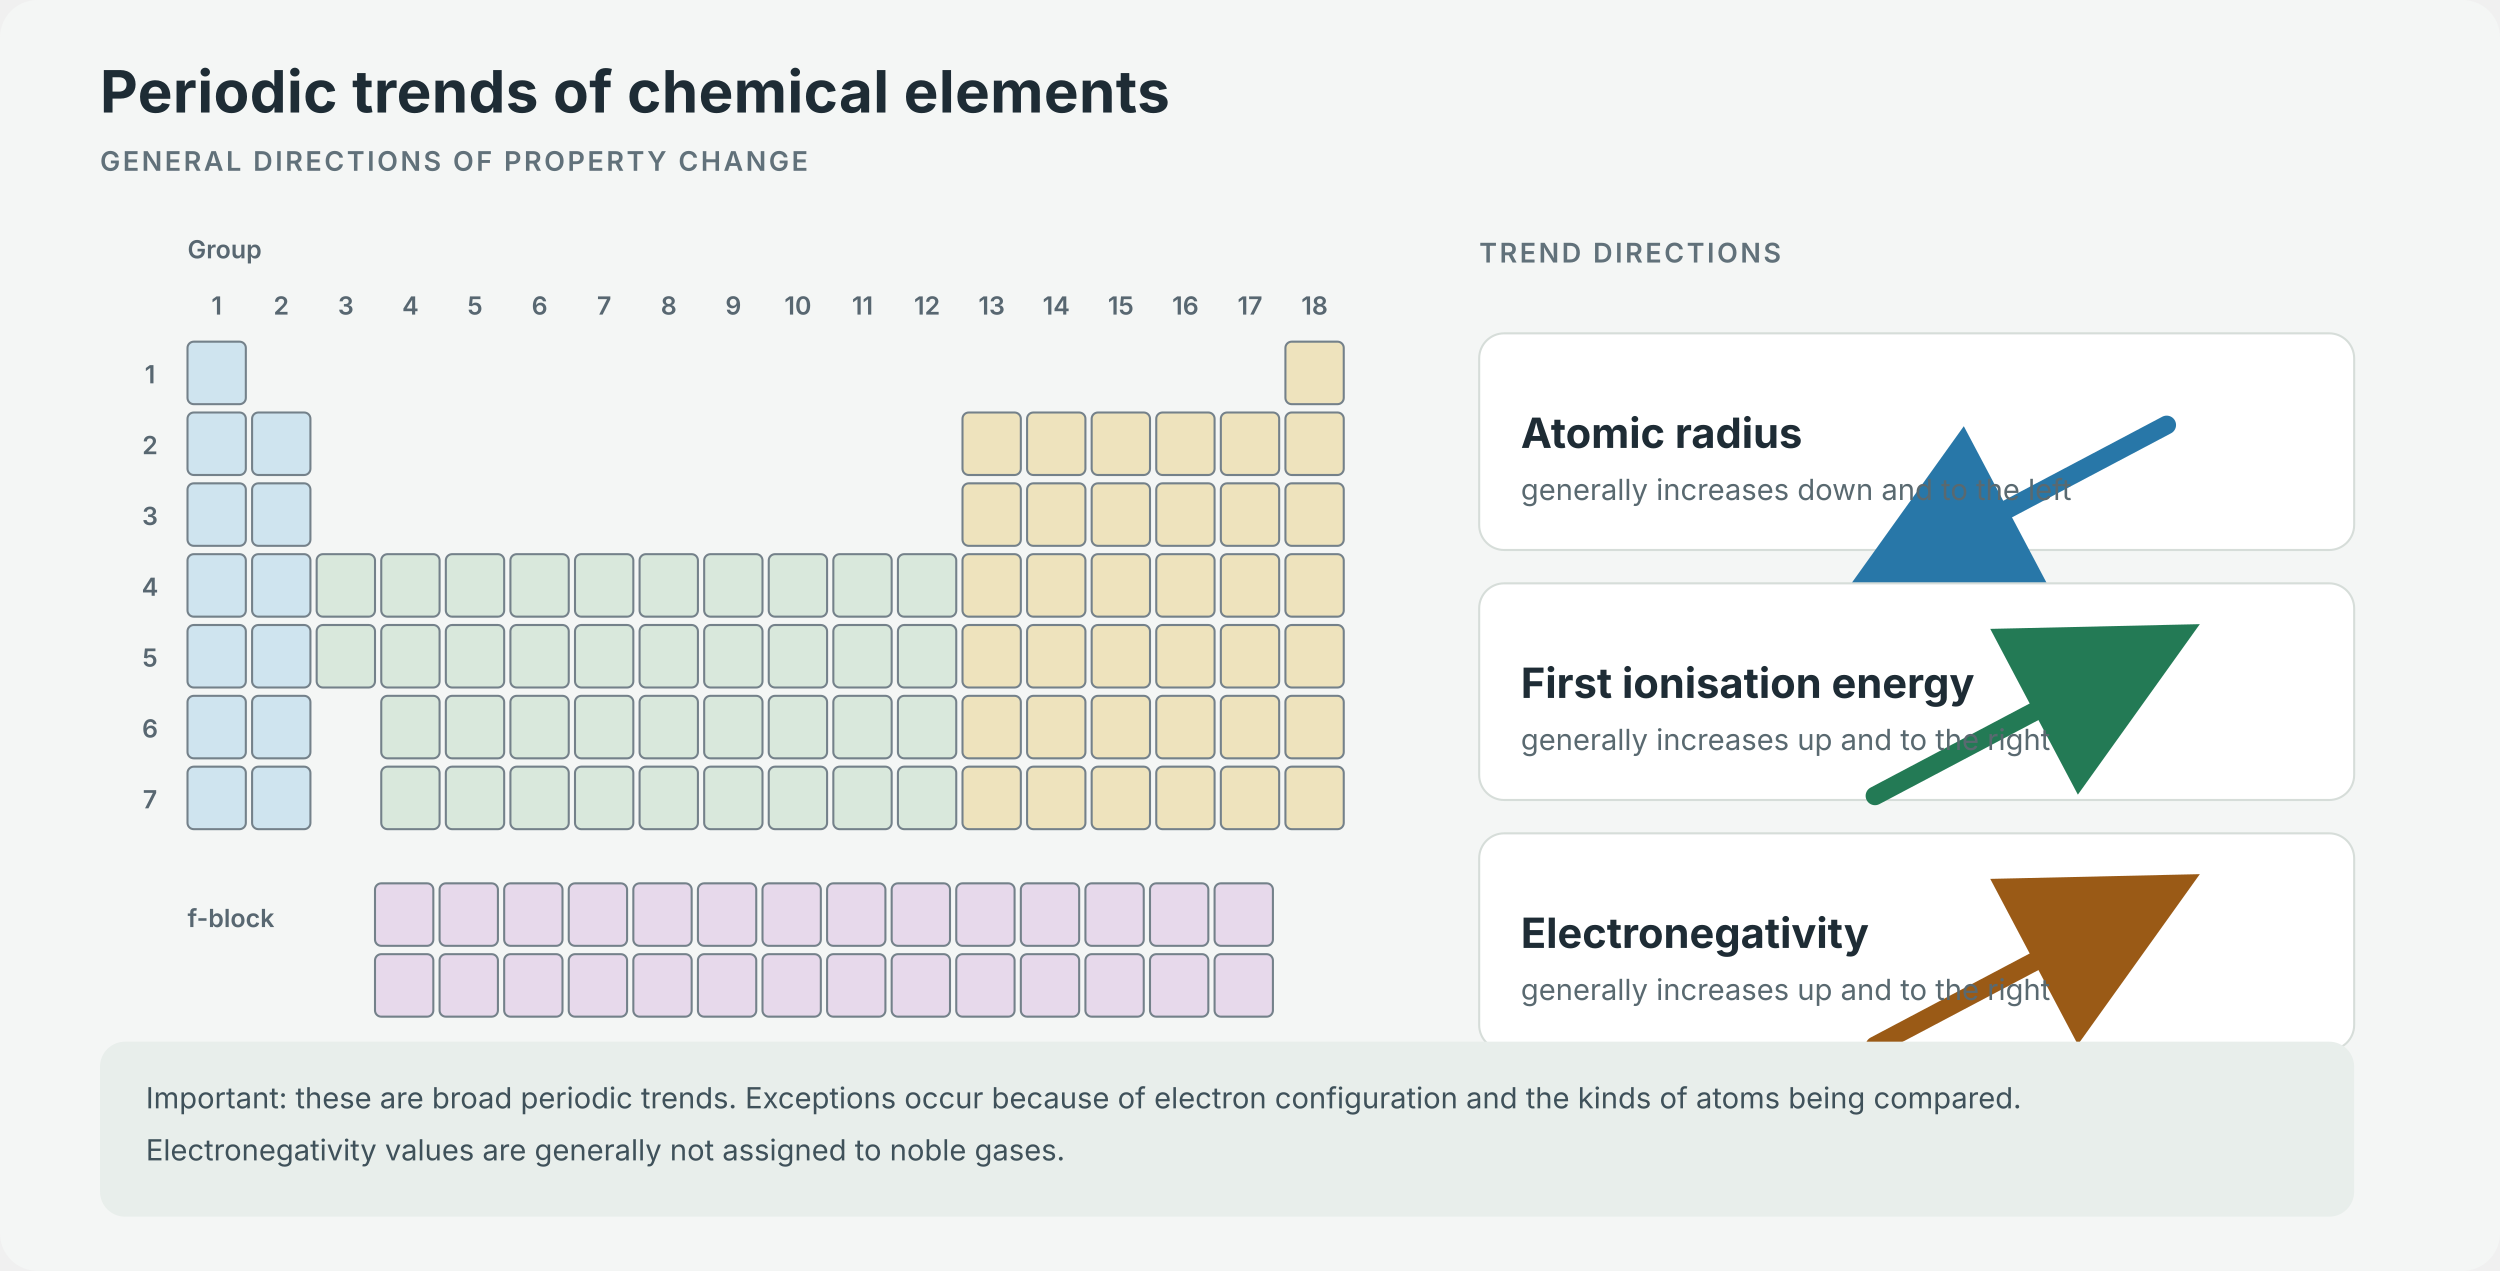
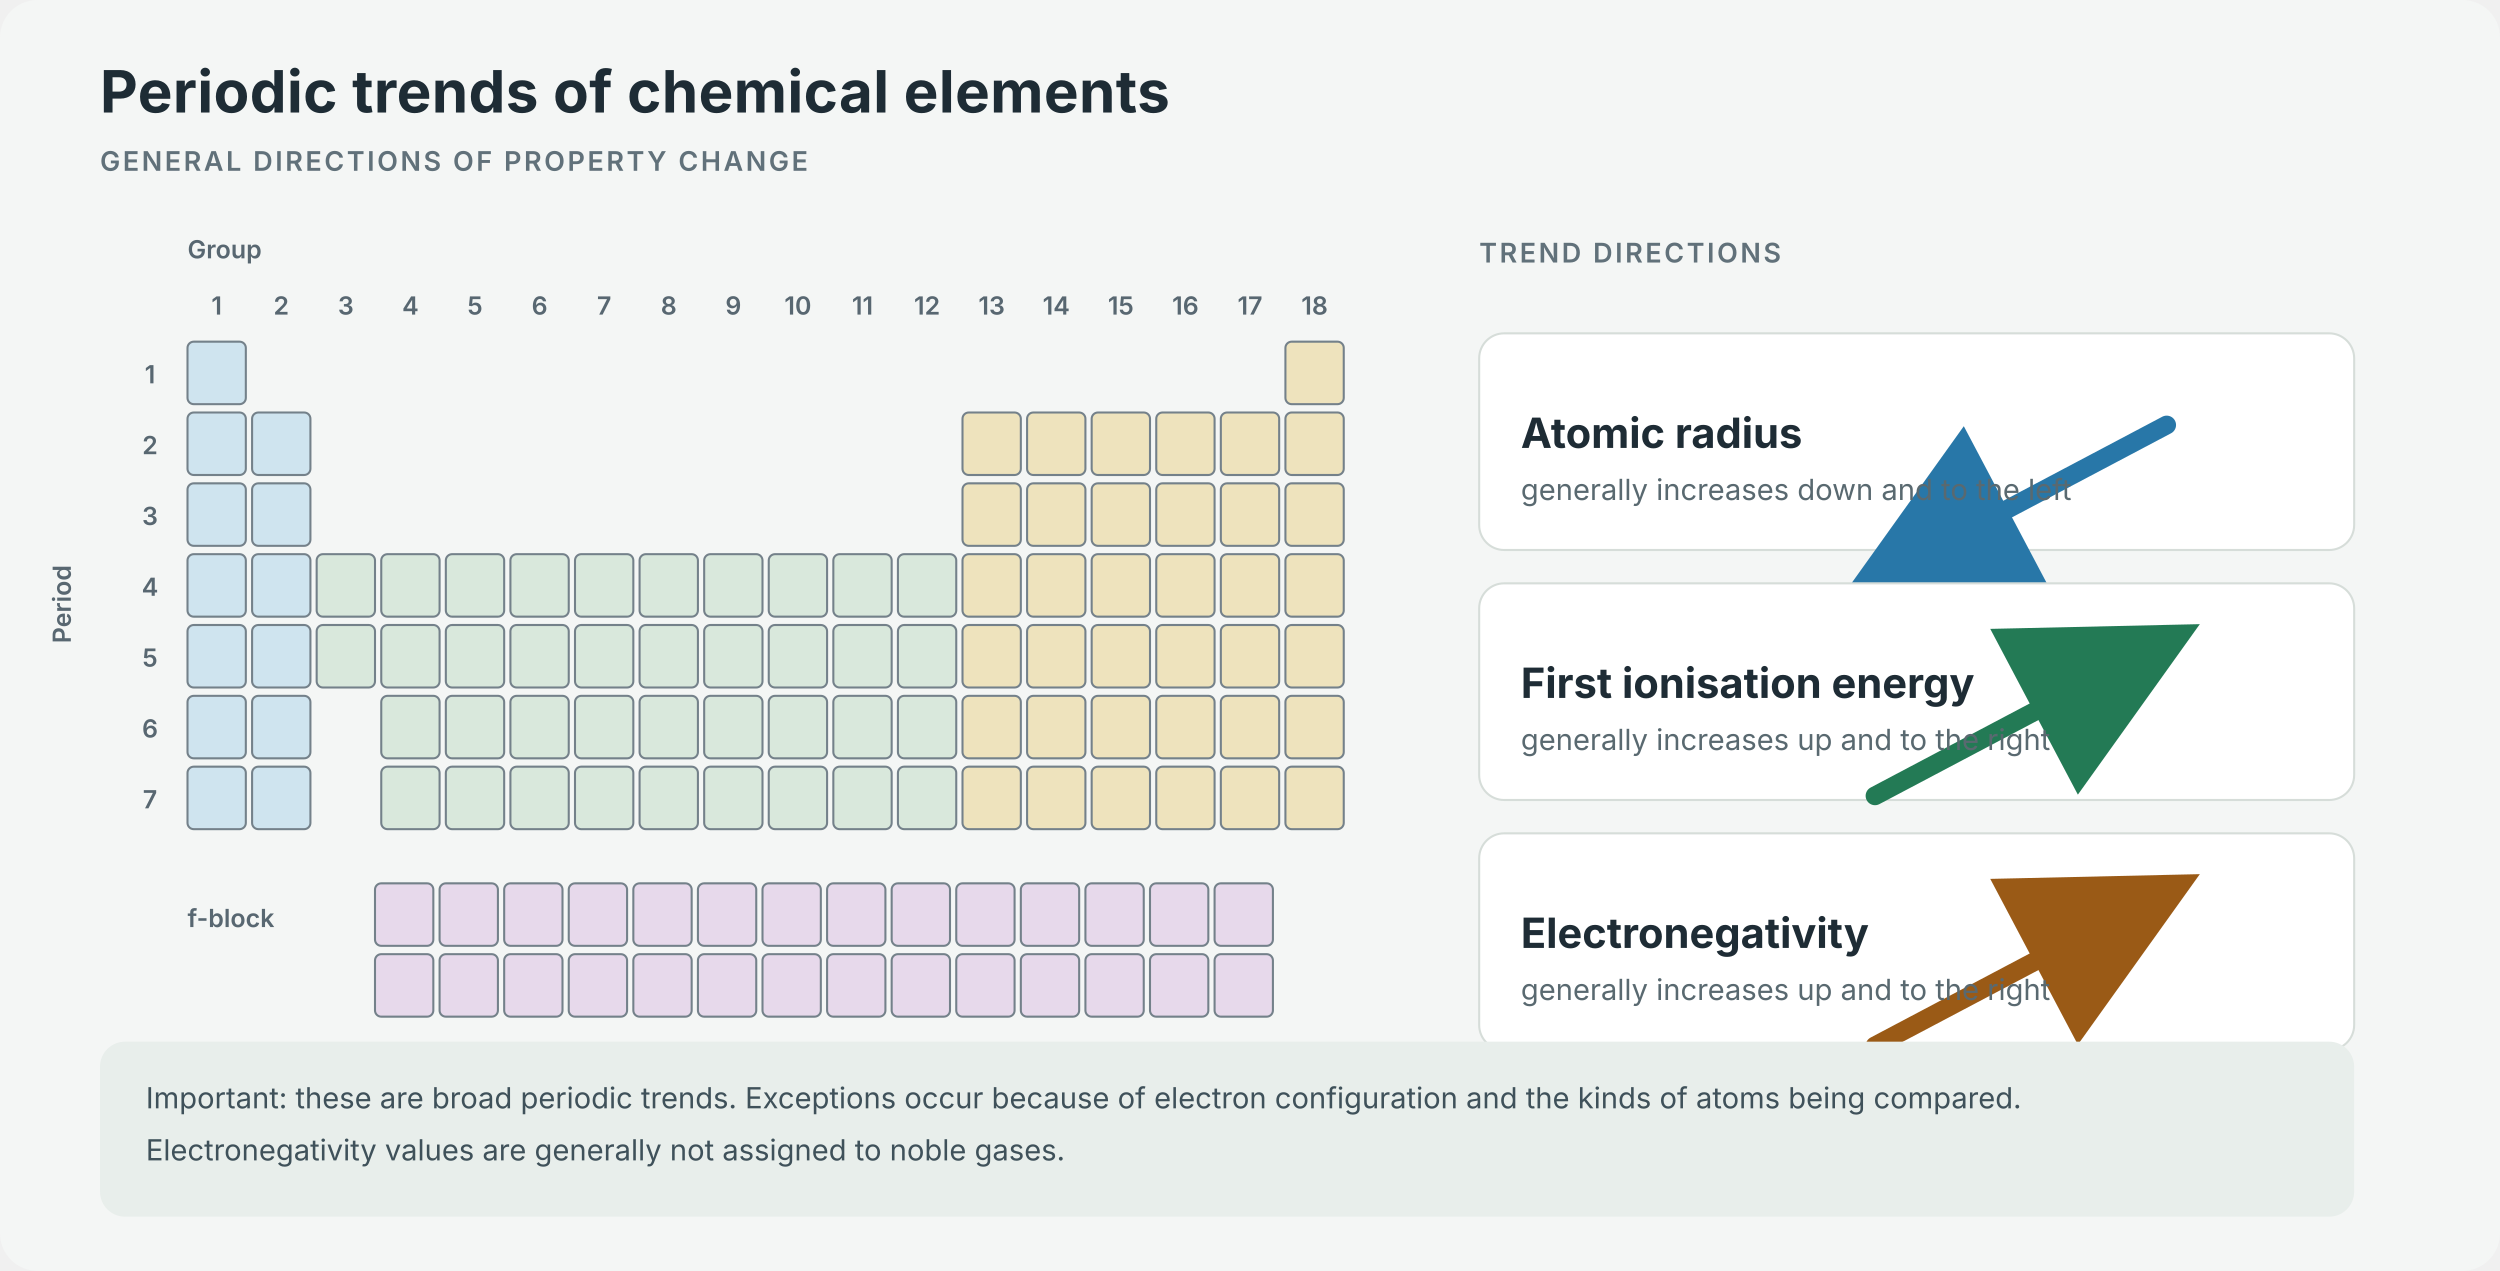
<svg xmlns="http://www.w3.org/2000/svg" viewBox="0 0 1200 610" role="img" aria-labelledby="title desc">
  <defs>
    <marker id="blueArrow" markerWidth="10" markerHeight="10" refX="8" refY="5" orient="auto">
      <path d="M0 0 L10 5 L0 10 Z" fill="#2877a8" />
    </marker>
    <marker id="greenArrow" markerWidth="10" markerHeight="10" refX="8" refY="5" orient="auto">
      <path d="M0 0 L10 5 L0 10 Z" fill="#237a55" />
    </marker>
    <marker id="goldArrow" markerWidth="10" markerHeight="10" refX="8" refY="5" orient="auto">
      <path d="M0 0 L10 5 L0 10 Z" fill="#9a5a16" />
    </marker>
    <style>
  text{font-family:Inter,Arial,sans-serif;fill:#1e2c35}
  .heading{font-size:28px;font-weight:700;letter-spacing:.2px}
  .subtitle{font-size:13px;font-weight:600;letter-spacing:1.2px;fill:#61717a}
  .tiny{font-size:12px;font-weight:600;fill:#586771}
  .label{font-size:20px;font-weight:700}
  .sub{font-size:14px;fill:#596970}
  .note{font-size:14px;fill:#3f515a}
 </style>
  </defs>
  <rect width="1200" height="610" rx="18" fill="#f4f6f5" />
  <text x="48" y="54" class="heading">Periodic trends of chemical elements</text>
  <text x="48" y="82" class="subtitle">GENERAL DIRECTIONS OF PROPERTY CHANGE</text>
  <text x="90" y="124" class="tiny">Group</text>
+   <text x="34" y="290" transform="rotate(-90 34 290)" class="tiny" text-anchor="middle">Period</text>
  <text x="104" y="151" class="tiny" text-anchor="middle">1</text>
  <text x="135" y="151" class="tiny" text-anchor="middle">2</text>
  <text x="166" y="151" class="tiny" text-anchor="middle">3</text>
  <text x="197" y="151" class="tiny" text-anchor="middle">4</text>
  <text x="228" y="151" class="tiny" text-anchor="middle">5</text>
  <text x="259" y="151" class="tiny" text-anchor="middle">6</text>
  <text x="290" y="151" class="tiny" text-anchor="middle">7</text>
  <text x="321" y="151" class="tiny" text-anchor="middle">8</text>
  <text x="352" y="151" class="tiny" text-anchor="middle">9</text>
  <text x="383" y="151" class="tiny" text-anchor="middle">10</text>
  <text x="414" y="151" class="tiny" text-anchor="middle">11</text>
  <text x="445" y="151" class="tiny" text-anchor="middle">12</text>
  <text x="476" y="151" class="tiny" text-anchor="middle">13</text>
  <text x="507" y="151" class="tiny" text-anchor="middle">14</text>
  <text x="538" y="151" class="tiny" text-anchor="middle">15</text>
  <text x="569" y="151" class="tiny" text-anchor="middle">16</text>
  <text x="600" y="151" class="tiny" text-anchor="middle">17</text>
  <text x="631" y="151" class="tiny" text-anchor="middle">18</text>
  <text x="72" y="184" class="tiny" text-anchor="middle">1</text>
  <text x="72" y="218" class="tiny" text-anchor="middle">2</text>
  <text x="72" y="252" class="tiny" text-anchor="middle">3</text>
  <text x="72" y="286" class="tiny" text-anchor="middle">4</text>
  <text x="72" y="320" class="tiny" text-anchor="middle">5</text>
  <text x="72" y="354" class="tiny" text-anchor="middle">6</text>
  <text x="72" y="388" class="tiny" text-anchor="middle">7</text>
  <rect x="90" y="164" width="28" height="30" rx="3" fill="#cfe4ef" stroke="#74818a" stroke-width="1" />
  <rect x="617" y="164" width="28" height="30" rx="3" fill="#eee3bd" stroke="#74818a" stroke-width="1" />
  <rect x="90" y="198" width="28" height="30" rx="3" fill="#cfe4ef" stroke="#74818a" stroke-width="1" />
  <rect x="121" y="198" width="28" height="30" rx="3" fill="#cfe4ef" stroke="#74818a" stroke-width="1" />
  <rect x="462" y="198" width="28" height="30" rx="3" fill="#eee3bd" stroke="#74818a" stroke-width="1" />
  <rect x="493" y="198" width="28" height="30" rx="3" fill="#eee3bd" stroke="#74818a" stroke-width="1" />
  <rect x="524" y="198" width="28" height="30" rx="3" fill="#eee3bd" stroke="#74818a" stroke-width="1" />
  <rect x="555" y="198" width="28" height="30" rx="3" fill="#eee3bd" stroke="#74818a" stroke-width="1" />
  <rect x="586" y="198" width="28" height="30" rx="3" fill="#eee3bd" stroke="#74818a" stroke-width="1" />
  <rect x="617" y="198" width="28" height="30" rx="3" fill="#eee3bd" stroke="#74818a" stroke-width="1" />
  <rect x="90" y="232" width="28" height="30" rx="3" fill="#cfe4ef" stroke="#74818a" stroke-width="1" />
  <rect x="121" y="232" width="28" height="30" rx="3" fill="#cfe4ef" stroke="#74818a" stroke-width="1" />
  <rect x="462" y="232" width="28" height="30" rx="3" fill="#eee3bd" stroke="#74818a" stroke-width="1" />
  <rect x="493" y="232" width="28" height="30" rx="3" fill="#eee3bd" stroke="#74818a" stroke-width="1" />
  <rect x="524" y="232" width="28" height="30" rx="3" fill="#eee3bd" stroke="#74818a" stroke-width="1" />
  <rect x="555" y="232" width="28" height="30" rx="3" fill="#eee3bd" stroke="#74818a" stroke-width="1" />
  <rect x="586" y="232" width="28" height="30" rx="3" fill="#eee3bd" stroke="#74818a" stroke-width="1" />
  <rect x="617" y="232" width="28" height="30" rx="3" fill="#eee3bd" stroke="#74818a" stroke-width="1" />
  <rect x="90" y="266" width="28" height="30" rx="3" fill="#cfe4ef" stroke="#74818a" stroke-width="1" />
  <rect x="121" y="266" width="28" height="30" rx="3" fill="#cfe4ef" stroke="#74818a" stroke-width="1" />
  <rect x="152" y="266" width="28" height="30" rx="3" fill="#d9e8dc" stroke="#74818a" stroke-width="1" />
  <rect x="183" y="266" width="28" height="30" rx="3" fill="#d9e8dc" stroke="#74818a" stroke-width="1" />
  <rect x="214" y="266" width="28" height="30" rx="3" fill="#d9e8dc" stroke="#74818a" stroke-width="1" />
  <rect x="245" y="266" width="28" height="30" rx="3" fill="#d9e8dc" stroke="#74818a" stroke-width="1" />
  <rect x="276" y="266" width="28" height="30" rx="3" fill="#d9e8dc" stroke="#74818a" stroke-width="1" />
  <rect x="307" y="266" width="28" height="30" rx="3" fill="#d9e8dc" stroke="#74818a" stroke-width="1" />
  <rect x="338" y="266" width="28" height="30" rx="3" fill="#d9e8dc" stroke="#74818a" stroke-width="1" />
  <rect x="369" y="266" width="28" height="30" rx="3" fill="#d9e8dc" stroke="#74818a" stroke-width="1" />
  <rect x="400" y="266" width="28" height="30" rx="3" fill="#d9e8dc" stroke="#74818a" stroke-width="1" />
  <rect x="431" y="266" width="28" height="30" rx="3" fill="#d9e8dc" stroke="#74818a" stroke-width="1" />
  <rect x="462" y="266" width="28" height="30" rx="3" fill="#eee3bd" stroke="#74818a" stroke-width="1" />
  <rect x="493" y="266" width="28" height="30" rx="3" fill="#eee3bd" stroke="#74818a" stroke-width="1" />
  <rect x="524" y="266" width="28" height="30" rx="3" fill="#eee3bd" stroke="#74818a" stroke-width="1" />
  <rect x="555" y="266" width="28" height="30" rx="3" fill="#eee3bd" stroke="#74818a" stroke-width="1" />
  <rect x="586" y="266" width="28" height="30" rx="3" fill="#eee3bd" stroke="#74818a" stroke-width="1" />
  <rect x="617" y="266" width="28" height="30" rx="3" fill="#eee3bd" stroke="#74818a" stroke-width="1" />
  <rect x="90" y="300" width="28" height="30" rx="3" fill="#cfe4ef" stroke="#74818a" stroke-width="1" />
  <rect x="121" y="300" width="28" height="30" rx="3" fill="#cfe4ef" stroke="#74818a" stroke-width="1" />
  <rect x="152" y="300" width="28" height="30" rx="3" fill="#d9e8dc" stroke="#74818a" stroke-width="1" />
  <rect x="183" y="300" width="28" height="30" rx="3" fill="#d9e8dc" stroke="#74818a" stroke-width="1" />
  <rect x="214" y="300" width="28" height="30" rx="3" fill="#d9e8dc" stroke="#74818a" stroke-width="1" />
  <rect x="245" y="300" width="28" height="30" rx="3" fill="#d9e8dc" stroke="#74818a" stroke-width="1" />
  <rect x="276" y="300" width="28" height="30" rx="3" fill="#d9e8dc" stroke="#74818a" stroke-width="1" />
  <rect x="307" y="300" width="28" height="30" rx="3" fill="#d9e8dc" stroke="#74818a" stroke-width="1" />
  <rect x="338" y="300" width="28" height="30" rx="3" fill="#d9e8dc" stroke="#74818a" stroke-width="1" />
  <rect x="369" y="300" width="28" height="30" rx="3" fill="#d9e8dc" stroke="#74818a" stroke-width="1" />
  <rect x="400" y="300" width="28" height="30" rx="3" fill="#d9e8dc" stroke="#74818a" stroke-width="1" />
  <rect x="431" y="300" width="28" height="30" rx="3" fill="#d9e8dc" stroke="#74818a" stroke-width="1" />
  <rect x="462" y="300" width="28" height="30" rx="3" fill="#eee3bd" stroke="#74818a" stroke-width="1" />
  <rect x="493" y="300" width="28" height="30" rx="3" fill="#eee3bd" stroke="#74818a" stroke-width="1" />
  <rect x="524" y="300" width="28" height="30" rx="3" fill="#eee3bd" stroke="#74818a" stroke-width="1" />
  <rect x="555" y="300" width="28" height="30" rx="3" fill="#eee3bd" stroke="#74818a" stroke-width="1" />
  <rect x="586" y="300" width="28" height="30" rx="3" fill="#eee3bd" stroke="#74818a" stroke-width="1" />
  <rect x="617" y="300" width="28" height="30" rx="3" fill="#eee3bd" stroke="#74818a" stroke-width="1" />
  <rect x="90" y="334" width="28" height="30" rx="3" fill="#cfe4ef" stroke="#74818a" stroke-width="1" />
  <rect x="121" y="334" width="28" height="30" rx="3" fill="#cfe4ef" stroke="#74818a" stroke-width="1" />
  <rect x="183" y="334" width="28" height="30" rx="3" fill="#d9e8dc" stroke="#74818a" stroke-width="1" />
  <rect x="214" y="334" width="28" height="30" rx="3" fill="#d9e8dc" stroke="#74818a" stroke-width="1" />
  <rect x="245" y="334" width="28" height="30" rx="3" fill="#d9e8dc" stroke="#74818a" stroke-width="1" />
  <rect x="276" y="334" width="28" height="30" rx="3" fill="#d9e8dc" stroke="#74818a" stroke-width="1" />
  <rect x="307" y="334" width="28" height="30" rx="3" fill="#d9e8dc" stroke="#74818a" stroke-width="1" />
  <rect x="338" y="334" width="28" height="30" rx="3" fill="#d9e8dc" stroke="#74818a" stroke-width="1" />
  <rect x="369" y="334" width="28" height="30" rx="3" fill="#d9e8dc" stroke="#74818a" stroke-width="1" />
  <rect x="400" y="334" width="28" height="30" rx="3" fill="#d9e8dc" stroke="#74818a" stroke-width="1" />
  <rect x="431" y="334" width="28" height="30" rx="3" fill="#d9e8dc" stroke="#74818a" stroke-width="1" />
  <rect x="462" y="334" width="28" height="30" rx="3" fill="#eee3bd" stroke="#74818a" stroke-width="1" />
  <rect x="493" y="334" width="28" height="30" rx="3" fill="#eee3bd" stroke="#74818a" stroke-width="1" />
  <rect x="524" y="334" width="28" height="30" rx="3" fill="#eee3bd" stroke="#74818a" stroke-width="1" />
  <rect x="555" y="334" width="28" height="30" rx="3" fill="#eee3bd" stroke="#74818a" stroke-width="1" />
  <rect x="586" y="334" width="28" height="30" rx="3" fill="#eee3bd" stroke="#74818a" stroke-width="1" />
  <rect x="617" y="334" width="28" height="30" rx="3" fill="#eee3bd" stroke="#74818a" stroke-width="1" />
  <rect x="90" y="368" width="28" height="30" rx="3" fill="#cfe4ef" stroke="#74818a" stroke-width="1" />
  <rect x="121" y="368" width="28" height="30" rx="3" fill="#cfe4ef" stroke="#74818a" stroke-width="1" />
  <rect x="183" y="368" width="28" height="30" rx="3" fill="#d9e8dc" stroke="#74818a" stroke-width="1" />
  <rect x="214" y="368" width="28" height="30" rx="3" fill="#d9e8dc" stroke="#74818a" stroke-width="1" />
  <rect x="245" y="368" width="28" height="30" rx="3" fill="#d9e8dc" stroke="#74818a" stroke-width="1" />
  <rect x="276" y="368" width="28" height="30" rx="3" fill="#d9e8dc" stroke="#74818a" stroke-width="1" />
  <rect x="307" y="368" width="28" height="30" rx="3" fill="#d9e8dc" stroke="#74818a" stroke-width="1" />
  <rect x="338" y="368" width="28" height="30" rx="3" fill="#d9e8dc" stroke="#74818a" stroke-width="1" />
  <rect x="369" y="368" width="28" height="30" rx="3" fill="#d9e8dc" stroke="#74818a" stroke-width="1" />
  <rect x="400" y="368" width="28" height="30" rx="3" fill="#d9e8dc" stroke="#74818a" stroke-width="1" />
  <rect x="431" y="368" width="28" height="30" rx="3" fill="#d9e8dc" stroke="#74818a" stroke-width="1" />
  <rect x="462" y="368" width="28" height="30" rx="3" fill="#eee3bd" stroke="#74818a" stroke-width="1" />
  <rect x="493" y="368" width="28" height="30" rx="3" fill="#eee3bd" stroke="#74818a" stroke-width="1" />
  <rect x="524" y="368" width="28" height="30" rx="3" fill="#eee3bd" stroke="#74818a" stroke-width="1" />
  <rect x="555" y="368" width="28" height="30" rx="3" fill="#eee3bd" stroke="#74818a" stroke-width="1" />
  <rect x="586" y="368" width="28" height="30" rx="3" fill="#eee3bd" stroke="#74818a" stroke-width="1" />
  <rect x="617" y="368" width="28" height="30" rx="3" fill="#eee3bd" stroke="#74818a" stroke-width="1" />
  <rect x="180" y="424" width="28" height="30" rx="3" fill="#e7d9eb" stroke="#74818a" stroke-width="1" />
  <rect x="211" y="424" width="28" height="30" rx="3" fill="#e7d9eb" stroke="#74818a" stroke-width="1" />
  <rect x="242" y="424" width="28" height="30" rx="3" fill="#e7d9eb" stroke="#74818a" stroke-width="1" />
  <rect x="273" y="424" width="28" height="30" rx="3" fill="#e7d9eb" stroke="#74818a" stroke-width="1" />
  <rect x="304" y="424" width="28" height="30" rx="3" fill="#e7d9eb" stroke="#74818a" stroke-width="1" />
  <rect x="335" y="424" width="28" height="30" rx="3" fill="#e7d9eb" stroke="#74818a" stroke-width="1" />
  <rect x="366" y="424" width="28" height="30" rx="3" fill="#e7d9eb" stroke="#74818a" stroke-width="1" />
  <rect x="397" y="424" width="28" height="30" rx="3" fill="#e7d9eb" stroke="#74818a" stroke-width="1" />
  <rect x="428" y="424" width="28" height="30" rx="3" fill="#e7d9eb" stroke="#74818a" stroke-width="1" />
  <rect x="459" y="424" width="28" height="30" rx="3" fill="#e7d9eb" stroke="#74818a" stroke-width="1" />
  <rect x="490" y="424" width="28" height="30" rx="3" fill="#e7d9eb" stroke="#74818a" stroke-width="1" />
  <rect x="521" y="424" width="28" height="30" rx="3" fill="#e7d9eb" stroke="#74818a" stroke-width="1" />
  <rect x="552" y="424" width="28" height="30" rx="3" fill="#e7d9eb" stroke="#74818a" stroke-width="1" />
  <rect x="583" y="424" width="28" height="30" rx="3" fill="#e7d9eb" stroke="#74818a" stroke-width="1" />
  <rect x="180" y="458" width="28" height="30" rx="3" fill="#e7d9eb" stroke="#74818a" stroke-width="1" />
  <rect x="211" y="458" width="28" height="30" rx="3" fill="#e7d9eb" stroke="#74818a" stroke-width="1" />
  <rect x="242" y="458" width="28" height="30" rx="3" fill="#e7d9eb" stroke="#74818a" stroke-width="1" />
  <rect x="273" y="458" width="28" height="30" rx="3" fill="#e7d9eb" stroke="#74818a" stroke-width="1" />
  <rect x="304" y="458" width="28" height="30" rx="3" fill="#e7d9eb" stroke="#74818a" stroke-width="1" />
  <rect x="335" y="458" width="28" height="30" rx="3" fill="#e7d9eb" stroke="#74818a" stroke-width="1" />
  <rect x="366" y="458" width="28" height="30" rx="3" fill="#e7d9eb" stroke="#74818a" stroke-width="1" />
  <rect x="397" y="458" width="28" height="30" rx="3" fill="#e7d9eb" stroke="#74818a" stroke-width="1" />
  <rect x="428" y="458" width="28" height="30" rx="3" fill="#e7d9eb" stroke="#74818a" stroke-width="1" />
  <rect x="459" y="458" width="28" height="30" rx="3" fill="#e7d9eb" stroke="#74818a" stroke-width="1" />
  <rect x="490" y="458" width="28" height="30" rx="3" fill="#e7d9eb" stroke="#74818a" stroke-width="1" />
  <rect x="521" y="458" width="28" height="30" rx="3" fill="#e7d9eb" stroke="#74818a" stroke-width="1" />
  <rect x="552" y="458" width="28" height="30" rx="3" fill="#e7d9eb" stroke="#74818a" stroke-width="1" />
  <rect x="583" y="458" width="28" height="30" rx="3" fill="#e7d9eb" stroke="#74818a" stroke-width="1" />
  <text x="90" y="445" class="tiny">f-block</text>
  <text x="710" y="126" class="subtitle">TREND DIRECTIONS</text>
  <g>
    <rect x="710" y="160" width="420" height="104" rx="12" fill="#fff" stroke="#d6ddd9" />
    <path d="M 1040 204 L 900 278" fill="none" stroke="#2877a8" stroke-width="9" stroke-linecap="round" marker-end="url(#blueArrow)" />
    <text x="730" y="215" class="label">Atomic radius</text>
    <text x="730" y="240" class="sub">generally increases down and to the left</text>
  </g>
  <g>
    <rect x="710" y="280" width="420" height="104" rx="12" fill="#fff" stroke="#d6ddd9" />
    <path d="M 900 382 L 1040 308" fill="none" stroke="#237a55" stroke-width="9" stroke-linecap="round" marker-end="url(#greenArrow)" />
    <text x="730" y="335" class="label">First ionisation energy</text>
    <text x="730" y="360" class="sub">generally increases up and to the right</text>
  </g>
  <g>
    <rect x="710" y="400" width="420" height="104" rx="12" fill="#fff" stroke="#d6ddd9" />
    <path d="M 900 502 L 1040 428" fill="none" stroke="#9a5a16" stroke-width="9" stroke-linecap="round" marker-end="url(#goldArrow)" />
    <text x="730" y="455" class="label">Electronegativity</text>
    <text x="730" y="480" class="sub">generally increases up and to the right</text>
  </g>
  <rect x="48" y="500" width="1082" height="84" rx="12" fill="#e8eeeb" />
  <text x="70" y="532" class="note">Important: these are broad periodic trends. Exceptions occur because of electron configuration and the kinds of atoms being compared.</text>
  <text x="70" y="557" class="note">Electronegativity values are generally not assigned to noble gases.</text>
</svg>
